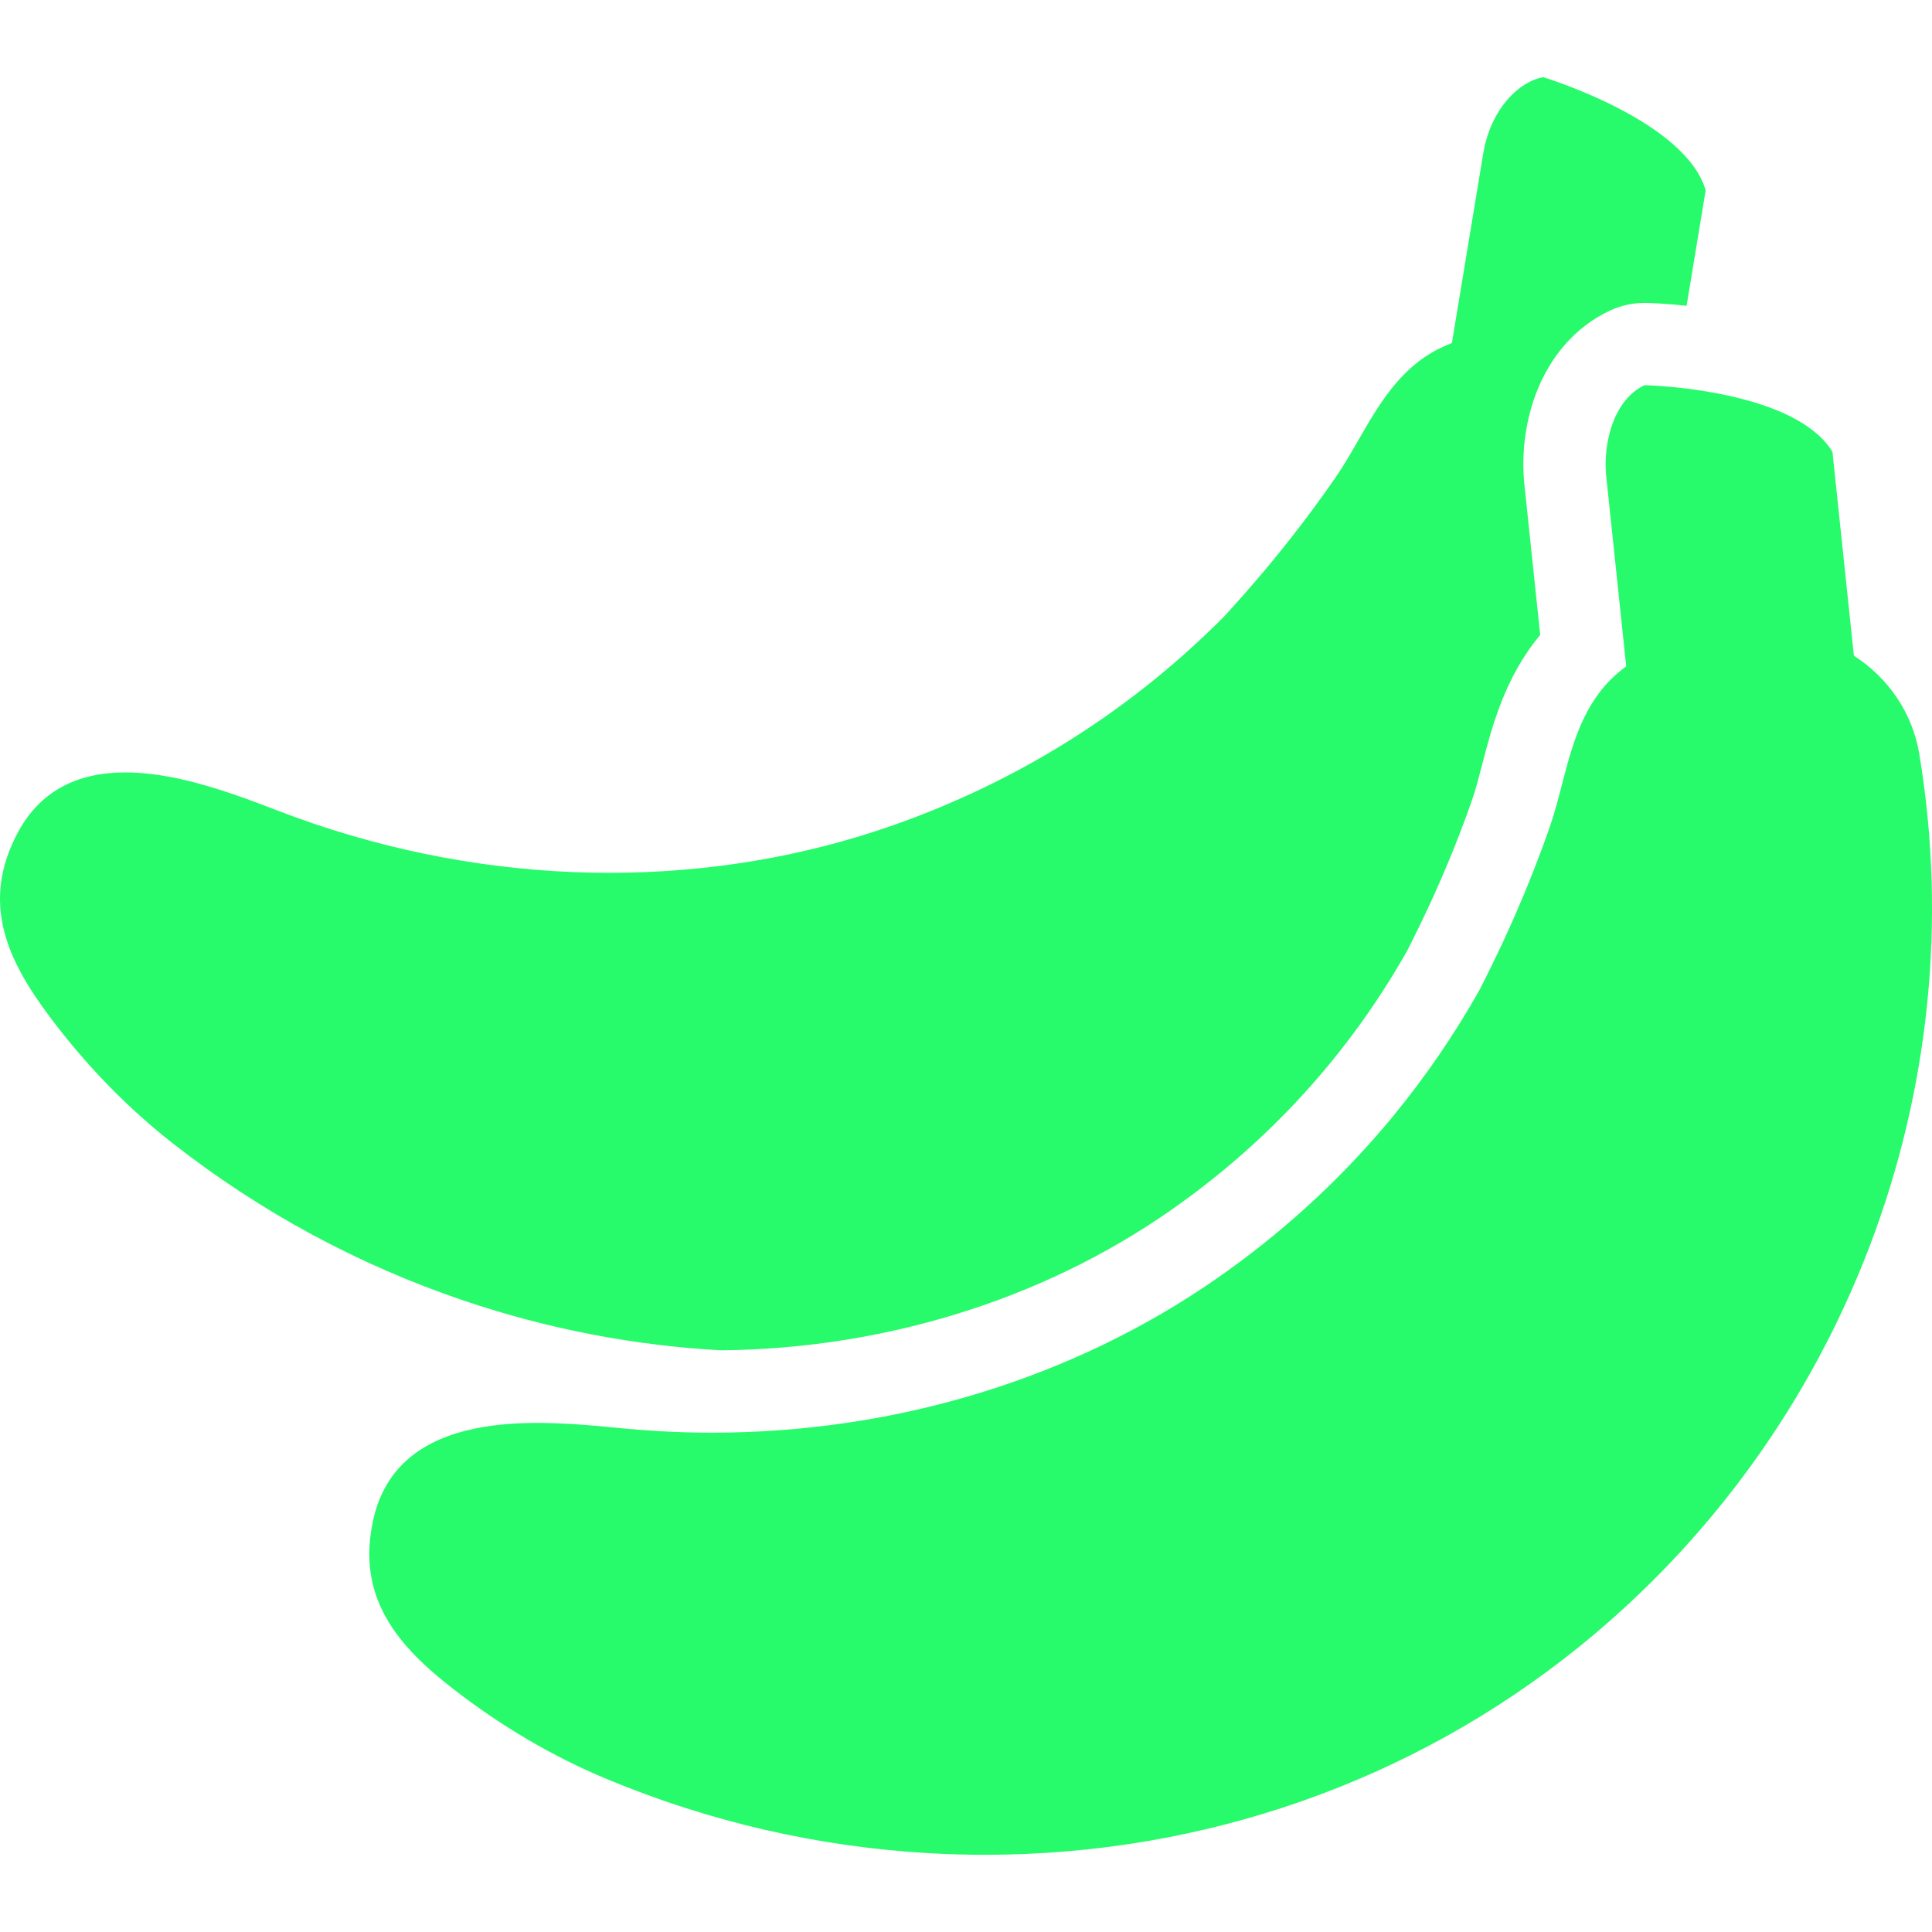
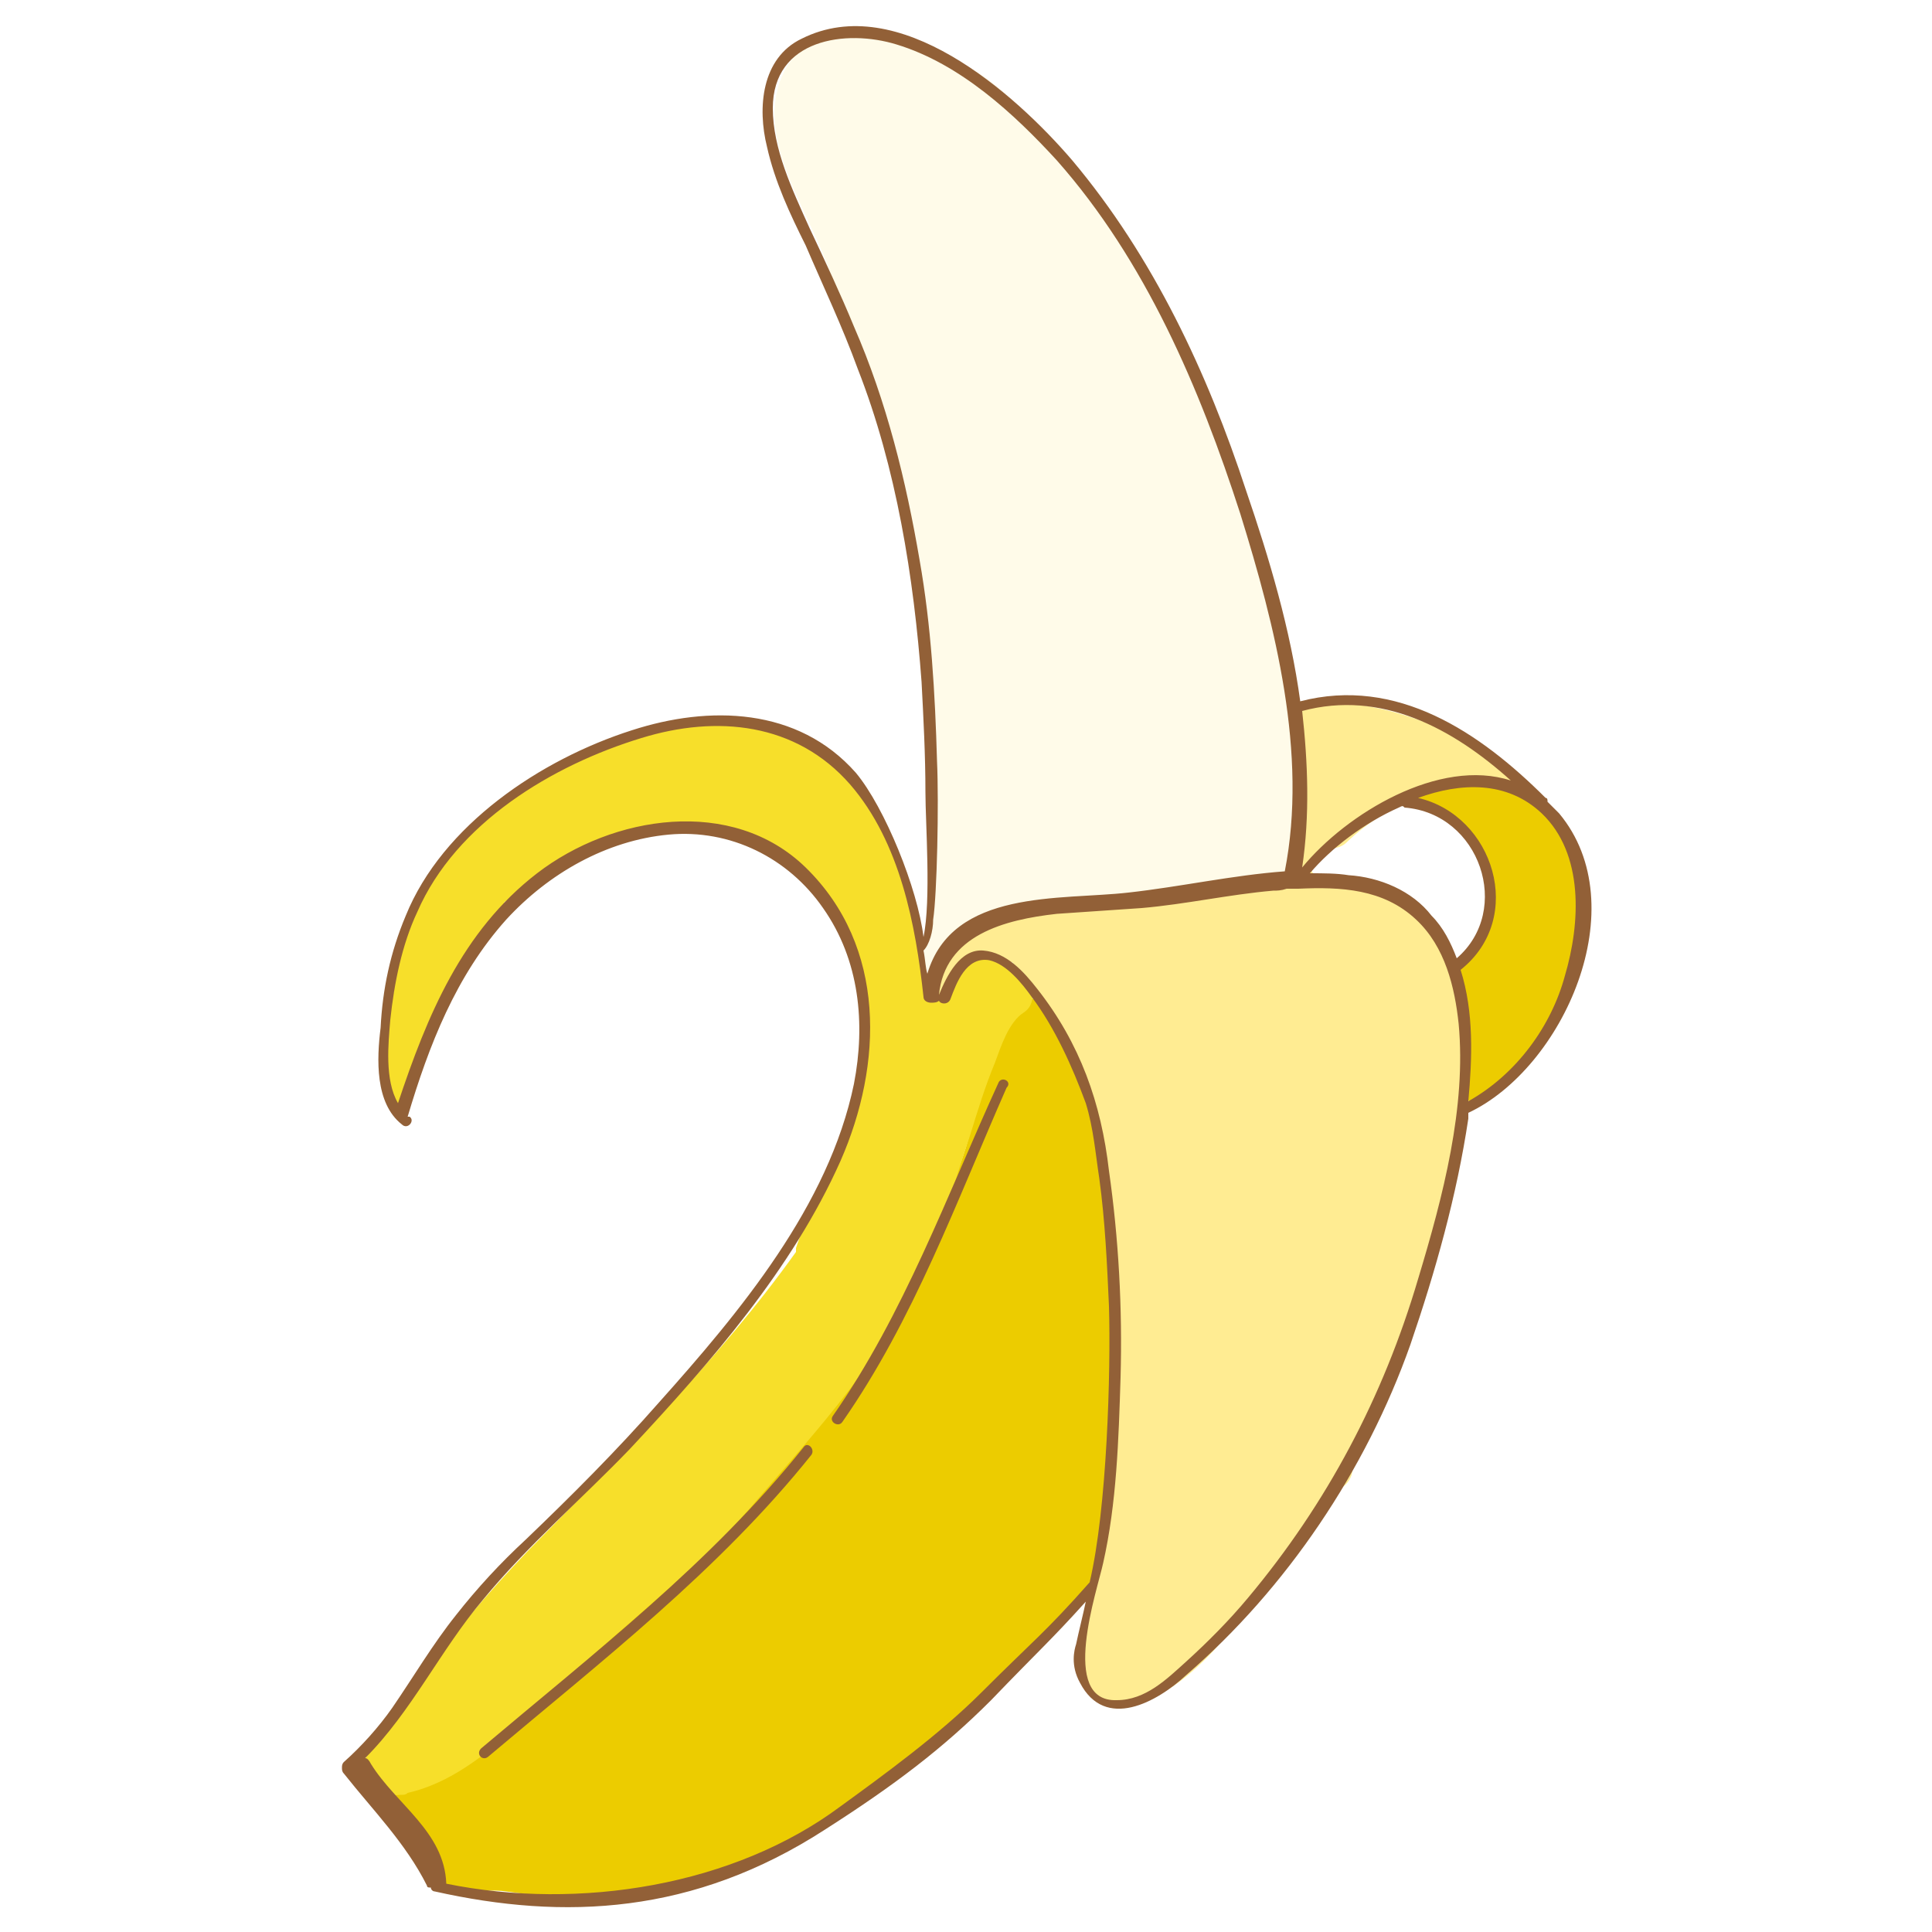
- <svg xmlns="http://www.w3.org/2000/svg" version="1.1" id="Capa_1" x="0px" y="0px" width="512px" height="512px" viewBox="0 0 939.424 939.424" style="enable-background:new 0 0 939.424 939.424;" xml:space="preserve" class="">
+ <svg xmlns="http://www.w3.org/2000/svg" version="1.1" id="Layer_1" x="0px" y="0px" viewBox="0 0 100 100" style="enable-background:new 0 0 100 100;" xml:space="preserve">
+   <style type="text/css">
+ 	.st0{fill:#FFFBE9;}
+ 	.st1{fill:#FFEC92;}
+ 	.st2{fill:#ECCC00;}
+ 	.st3{fill:#F7DF2A;}
+ 	.st4{fill:#926037;}
+ </style>
  <g>
-     <g>
-       <path d="M350.884,656.586c38.851-0.433,77.05-6.291,113.612-17.46c37.916-11.583,73.077-28.56,104.504-50.458   c47.864-33.353,86.619-75.843,115.196-126.297c1.828-3.592,3.67-7.338,5.703-11.483c9.754-19.901,18.709-41.32,25.893-61.944   c1.756-5.042,3.309-11.025,4.953-17.37c4.723-18.211,10.945-42.208,28.168-62.844l-7.68-73.069   c-1.506-14.311,0.322-29.569,5.146-42.964c6.906-19.185,19.873-33.996,36.506-41.703c5.273-2.443,11.012-3.706,16.816-3.706   c0.291,0,0.582,0.003,0.875,0.01c1.307,0.029,8.816,0.237,19.521,1.385c4.199-25.405,8.824-53.402,9.281-56.169   c-9.787-33.355-75.826-54.011-78.969-54.974c-11.82,2.044-25.621,15.453-29.215,37.217l-15.215,92.059l-0.266,0.104   c-0.121,0.047-0.24,0.093-0.361,0.136l-0.152,0.058c-1.732,0.696-3.793,1.555-5.863,2.615c-18.922,9.68-29.032,27.248-38.81,44.237   c-3.529,6.133-7.178,12.471-11.147,18.228c-13.306,19.295-28.66,38.9-44.403,56.696c-3.396,3.841-6.46,7.294-9.551,10.672   c-45.396,45.723-99.354,79.85-160.389,101.447c-88.524,31.318-188.679,31.196-282.014-0.345   c-5.914-1.999-11.866-4.148-17.691-6.391c-6.391-2.46-14.345-5.521-22.827-8.389c-14.666-4.957-33.424-10.296-51.523-10.296   c-11.206,0-22.159,2.047-31.737,7.493c-8.25,4.692-14.983,11.662-20.011,20.717c-19.779,35.604-4.496,64.597,14.967,90.619   c17.692,23.657,37.951,44.465,60.216,61.844c42.604,33.284,90.118,58.919,141.223,76.189   C266.64,646.308,308.765,654.338,350.884,656.586z" data-original="#000000" class="active-path" data-old_color="#27fb6b" fill="#27fb6b" />
-       <path d="M901.441,318.838c0,0-10.043-95.532-10.426-99.157c-13.486-21.987-54.225-29.088-76.451-31.354   c-0.166-0.017-0.334-0.035-0.498-0.051c-0.17-0.017-0.332-0.032-0.5-0.048c-8.359-0.819-13.863-0.941-13.863-0.941   c-15.293,7.085-20.312,28.741-18.689,44.19l9.723,92.512c-0.1,0.074-0.197,0.147-0.299,0.217l-0.141,0.103   c-1.5,1.141-3.266,2.521-5.004,4.112c-15.783,14.453-20.891,34.146-25.828,53.191c-1.773,6.837-3.605,13.906-5.9,20.492   c-7.703,22.113-17.299,45.07-27.75,66.389c-2.248,4.588-4.281,8.723-6.375,12.815c-12.387,21.974-26.523,42.576-42.322,61.741   c-0.656,0.797-1.312,1.596-1.974,2.388c-0.698,0.835-1.405,1.662-2.11,2.491c-23.562,27.714-50.688,52.319-81.165,73.558   c-70.128,48.864-156.495,75.142-245.617,75.142c-8.673,0-17.355-0.249-26.068-0.749c-6.221-0.356-12.522-0.851-18.731-1.467   c-6.825-0.677-15.319-1.52-24.255-2.034c-4.928-0.282-10.27-0.493-15.822-0.493c-22.75,0-49.091,3.527-65.581,20.024   c-6.775,6.779-11.463,15.364-13.932,25.518c-9.691,39.854,12.849,63.885,38.65,83.917c23.369,18.143,48.462,32.853,74.579,43.72   c49.959,20.812,102.626,32.936,156.538,36.035c9.13,0.524,18.253,0.786,27.333,0.786c105.794,0,207.428-35.391,288.77-101.054   c129.25-104.322,192.664-270.739,165.496-434.305C929.99,347.029,918.447,329.752,901.441,318.838z" data-original="#000000" class="active-path" data-old_color="#27fb6b" fill="#27fb6b" />
-     </g>
+     <path class="st0" d="M66.7,34.7c-0.4-3.2-1.3-6.1-2.3-9.1c-1.8-5.4-4.6-11.6-7.9-15.4c-0.8-1.2-1.6-2-2.4-3.1   c-1.7-2.2-4-4.3-6.9-4.6c0,0-0.1,0-0.1,0c-1.6-0.8-3.4-1-5.1-0.2c-1.5,0.7-2,2.5-1.9,4c0.2,2.5,1.7,4.8,2.6,7.1   c2,4.9,3.5,10.1,4.6,15.2c0.7,3.4,0.4,6.9,1,10.2c-0.2,0.2,0.3,4.3,0.2,4.6c-0.6,2.4-0.1,4.2-0.7,5.2c-0.1,0.4-0.9-0.7-0.9-0.2   c0.1,0.6,0.3,1.1,0.7,1.4c-1.3,1.9,1.4,4.4,3.1,2.6c1.9-2,4.7-3.3,7.4-3.8c2.6-0.5,6-0.7,7.9-2.9c0,0,0.4-0.1,0.4-0.2   c0.6-0.3,0.8-0.8,0.8-1.7C67.1,40.8,67.1,37.7,66.7,34.7z" />
+     <path class="st1" d="M78,39.6c-3-2-6.3-3.3-10-3.3c-0.6,0-1.2,0.7-1,1.3c0.7,2.2,0.4,4.7-0.1,6.8c-0.1,0.6,0,0.8,0.4,1   c-0.6,0-1.2,0.1-1.8,0.1c-2.7,0.2-5.3,0.7-8,0.9c-1.8,0.2-3.5,0.5-5.1,1.1c-1.2,0.2-2.3,0.7-3.2,1.7c-0.8,0.8-1,3.1,0,2.5   c0.7-0.4,2.5-1.7,3.2-1.9c0.7,1.2,1.7,2.3,2.5,3.5c1.2,1.7,2.1,4.6,2.2,6.6c0.2,3.8,0.9,7.2,0.6,11.3c-0.2,3,0.1,5.7-0.6,8.6   c-0.5,2.1-1.7,4.8-1.1,7c0.4,1.6,1.5,1.8,2.9,1.4c1.6-0.5,3.2-1.9,4.3-3.2c2.1-2.4,4-5,5.6-7.9c0.8,0.2,1.6-0.9,1-1.7   c0.3-0.6,0.6-1.1,0.9-1.7c1.4-2.7,2.4-5.4,3.3-8.3c0.1-0.5,0.3-0.9,0.4-1.4c0,0,0-0.1,0-0.1c1.1-4,2-8.4,1.1-12.5   c-0.4-1.9-0.9-3.4-2.5-4.6c-1.2-0.9-3.2-1.4-4.7-1.4c0.2-0.1-0.5-0.1-0.4-0.4c0.1-0.3,1-0.8,1.1-1.1c0.2,0,0.5-0.1,0.7-0.3   c2.2-2.1,4.7-2.9,7.7-2.1C78.3,41.7,78.9,40.2,78,39.6z" />
+     <path class="st2" d="M57.7,66.6c-0.1-2.6-0.3-5.9-1-8.4c-0.6-1.9-0.9-4-2.2-5.6c-0.6-0.7-1.4-1.4-2.2-0.9c-1.3,0.8-1.4,3.1-1.6,4.4   c-0.3,2.6-1.2,5-2.4,7.3C47,66,45.6,68.5,44,70.9c-1.5,2.4-3.2,4.7-5.1,6.8c-2,2.3-4.5,4.2-6.8,6.2c-1.9,1.6-3.6,3.2-5.4,4.9   c-1,0.9-2.1,2.1-3.3,2.9c-0.4,0.2-0.9,0.4-1.3,0.7c-0.5,0.2-0.9,0.3-1.4,0.4c-0.1,0-0.2,0.1-0.3,0.1c-0.5-0.4-1.2,0.3-0.7,0.7   c0.3,0.3,0.5,0.5,0.7,0.8c0,0,0,0.1,0.1,0.1c0,0.1,0.1,0.1,0.1,0.2c0.5,0.8,0.9,1.7,1.5,2.5c0.8,1.1,2.8,0.5,4.1,0.7   c3.1,0.4,4.9,0.8,7.8,0c3.3-0.9,8.5-2.9,11-5.2c2.9-2.7,5.2-3.7,7.7-6.8c1.4-1.7,2.9-2.4,4.1-4.3c0.4-0.1,0.4-3.3,0.6-3.6   c0.3-0.7-0.1-1.2,0-1.9C57.8,73.2,57.9,69.9,57.7,66.6z" />
+     <path class="st2" d="M82,45.9c-0.2-3.2-4.7-7.2-7.8-5.1C74.1,40.9,74,40.9,74,41c-0.2-0.1-0.5-0.1-0.7-0.1c-0.7,0-0.5,0.6,0.1,0.7   c2.3,0.1,4.3,3.7,3.8,6.1c-0.2,0.1-0.5,0.4-0.5,0.6c0,0,0,0.4,0,0.4c-0.3,0.6-0.4,0.9-1.2,1.2c-0.4,0.1-0.5,0.7-0.1,0.9   c0.4,1.7,1,3.7,0.3,5.4c-0.2,0.5,0.2,1,0.7,0.7C80.1,55,82.2,49.9,82,45.9z" />
+     <path class="st3" d="M52.4,50.3c-0.4-1-2.4-1.3-3.4,0.8c-0.5,1-0.7-0.5-0.8,0.5c-1-4-1.4-8-4.1-11.3c0-0.2-0.1-0.4-0.2-0.6   c-1.1-1.4-3.7-2.6-5.7-2.3c-2.6-0.4-5.9,0.1-7.9,1.8c-0.2,0.1-1,0.3-1,0.4c-5,2.1-8.4,6-8.9,11.5c0,0.1,0,0.1,0,0.2   c-0.8,1.6-0.7,3.2-0.4,5.2c0.1,0.5,0,0.9,0.4,0.9c0,0,0.1,0,0.1,0c0.6,0,0.6-0.4,0.7-0.8c0-0.1,0.3-0.3,0.3-0.4   c-0.1-0.5-0.1-0.9-0.1-1.3c0.3-0.1,0.5-0.3,0.6-0.7c0.2-1.1,0.9-2.1,1.2-3.1c0.9-1.1,1.1-2.1,2.2-3.1c0.4-0.4,0.9-0.9,0.7-1.3   c2.1-1.4,4.1-2.9,6.6-3.5c0.2-0.1,0.4-0.1,0.5-0.2c1.9-0.3,3.8-0.4,5.6,0.2c3.2,1.9,5.3,4.7,6,8.5c0.8,4.6-2.2,8.7-3.6,12.9   c0,0.1,0,0.1,0,0.2c-4,5.6-9,10.5-13.9,15.5c-2,2.1-4.2,4.6-5.9,7.2c-0.7,1.2-3,3.9-2.6,3.9c0.1,0,0.1,0.2,0.1,0.2   C18.7,92.2,19,93,19.8,93c0.3,0,0.6-0.1,1-0.1c0.1,0,0.2,0,0.3-0.1c3.1-0.7,5.6-3.4,7.8-5.5c3.5-3.3,7.3-6.1,10.4-9.8   c3.1-3.6,6.4-7.2,8.4-11.6c1.1-2.3,1.7-4.8,2.5-7.1c0.4-1.3,0.8-2.6,1.3-3.8c0.3-0.8,0.7-2.1,1.5-2.6   C53.9,51.8,53.3,50.2,52.4,50.3z" />
+     <path class="st4" d="M80.7,42.1c-0.2-0.2-0.4-0.4-0.6-0.6c0-0.1,0-0.2-0.1-0.2c-3.4-3.4-7.7-6.3-12.7-5c-0.5-3.7-1.6-7.4-2.8-10.9   c-2-6.1-4.8-12.1-9-17.1c-3-3.5-9-8.8-14-6.3c-2.1,1-2.3,3.6-1.8,5.6c0.4,1.8,1.2,3.5,2,5.1c0.9,2.1,1.9,4.2,2.7,6.4   c2,5.1,2.9,10.8,3.3,16.2c0.1,1.9,0.2,3.8,0.2,5.7c0,1.6,0.3,5.6-0.1,7.5c-0.3-2.5-2-6.7-3.5-8.5c-3-3.4-7.6-3.5-11.6-2.2   c-4.7,1.5-9.8,4.9-11.7,9.6c-0.8,1.9-1.2,3.8-1.3,5.8c-0.2,1.6-0.3,3.9,1.1,5c0.3,0.3,0.7-0.2,0.4-0.4c0,0,0,0-0.1,0   c1.1-3.7,2.5-7.3,5.1-10.2c2.2-2.4,5.2-4.1,8.4-4.4c3.2-0.3,6.2,1.2,8,3.8c1.9,2.7,2.2,6,1.6,9.1c-1.3,6.3-5.9,11.8-10.1,16.5   c-2.2,2.5-4.5,4.8-6.9,7.1c-1.3,1.2-2.5,2.5-3.6,3.9c-1.2,1.5-2.2,3.2-3.3,4.8c-0.7,1-1.6,2-2.5,2.8c-0.1,0.1-0.1,0.2-0.1,0.3   c0,0.1,0,0.2,0.1,0.3c1.5,1.9,3.2,3.6,4.3,5.8c0,0.1,0.1,0.1,0.2,0.1c0,0.1,0.1,0.2,0.2,0.2c6.7,1.5,13.4,1.2,20.2-3.2   c3.6-2.3,6.1-4.2,8.6-6.7c2.4-2.5,3.1-3.1,4.9-5.1c-0.1,0.5-0.4,1.7-0.5,2.2c-0.1,0.3-0.3,1.1,0.2,2c1.3,2.5,4,1,5.5-0.4   c5.2-4.5,9.3-10.6,11.6-17.1c1.3-3.8,2.4-7.7,3-11.7c0-0.1,0-0.2,0-0.3c0,0,0,0,0,0C80.9,55.3,84.7,46.9,80.7,42.1z M67.4,36.8   c4.1-1.1,7.8,0.9,10.8,3.6c-3.7-1.2-8.5,1.7-10.8,4.5C67.8,42.2,67.7,39.5,67.4,36.8z M72.7,41.8c3.9,0.3,5.6,5.3,2.7,7.8   c-0.3-0.8-0.7-1.6-1.3-2.2c-1-1.3-2.7-2-4.3-2.1c-0.6-0.1-1.3-0.1-2-0.1c1.1-1.3,2.8-2.6,4.6-3.4C72.6,41.7,72.6,41.7,72.7,41.8z    M48.3,47.6c0.2-1.3,0.3-6,0.2-8.2c-0.1-3.5-0.3-7-0.9-10.4c-0.7-4.1-1.7-8.2-3.4-12.1c-0.7-1.7-1.5-3.4-2.3-5.1   c-0.9-2-1.9-4.1-1.9-6.2c0-3.6,3.8-4.1,6.4-3.3c3.3,1,6.1,3.6,8.3,6c4.6,5.2,7.4,11.8,9.5,18.3c1.8,5.8,3.5,12.4,2.3,18.5   c-2.7,0.2-5.4,0.8-8.1,1.1c-3.5,0.4-9.1-0.2-10.4,4.2c-0.1-0.3-0.1-0.7-0.2-1.2C48.1,48.9,48.3,48.2,48.3,47.6z M50.8,87.6   c-2.2,2.2-5.1,4.3-7.3,5.9c-5.5,4.1-13.5,5.4-20.4,4c0,0,0,0,0,0c-0.1-2.7-2.6-4.1-3.9-6.2C19.1,91.1,19,91,18.9,91   c2.4-2.4,3.9-5.6,6.1-8.2c2.3-2.8,5.1-5.2,7.6-7.8c4.2-4.5,8.4-9.3,10.9-14.9c2.2-5,2.4-11.1-1.8-15.2c-3.8-3.7-10-2.7-13.9,0.3   c-3.9,3-5.7,7.4-7.2,11.9c-0.7-1.2-0.5-3.1-0.4-4.3c0.2-1.9,0.6-3.9,1.4-5.6c2-4.6,7-7.6,11.6-9c3.9-1.2,8-0.8,10.8,2.4   c2.6,3,3.4,7.3,3.8,11c0,0.2,0.2,0.3,0.4,0.3c0.1,0,0.3,0,0.4-0.1c0.1,0.2,0.5,0.2,0.6-0.1c0.3-0.8,0.8-2.2,2-2   c0.9,0.2,1.7,1.2,2.2,1.9c1.2,1.6,2.1,3.6,2.8,5.5c0.4,1.3,0.5,2.6,0.7,3.9c0.3,2.2,0.4,4.4,0.5,6.6c0.1,3.4-0.1,10.5-1,14.3   C54.1,84.5,53.5,84.9,50.8,87.6z M73.4,66.2c-1.8,6.1-4.7,11.6-8.8,16.5c-1,1.2-2.1,2.3-3.2,3.3c-1,0.9-2.1,2-3.6,2   c-3,0.1-1-5.7-0.7-7.1c0.7-3.1,0.8-6.4,0.9-9.6c0.1-3.6-0.1-7.2-0.6-10.7c-0.4-3.5-1.5-6.6-3.7-9.4c-0.7-0.9-1.6-1.9-2.8-2   c-1.2-0.1-1.9,1.3-2.3,2.3c0.3-3.1,3.4-3.9,6.1-4.2c1.5-0.1,2.9-0.2,4.4-0.3c2.3-0.2,4.5-0.7,6.8-0.9c0.2,0,0.4,0,0.7-0.1   c0.2,0,0.2,0,0.4,0c0,0,0.2,0,0.2,0c2.2-0.1,4.4,0,6.1,1.6c1.5,1.4,2,3.5,2.2,5.4C75.9,57.3,74.7,61.9,73.4,66.2z M76,57   c0.2-2.2,0.3-4.6-0.4-6.8c0,0,0,0,0,0c3.4-2.7,1.7-8-2.2-8.9c2.2-0.8,4.6-0.9,6.4,0.8c2.2,2.1,2,5.7,1.2,8.4   C80.3,53.1,78.5,55.6,76,57z" />
+     <path class="st4" d="M41.6,74.9c-4.8,6-10.9,10.7-16.7,15.6c-0.3,0.3,0.1,0.7,0.4,0.4C31.1,86,37.2,81.3,42,75.3   C42.2,75,41.8,74.6,41.6,74.9z" />
+     <path class="st4" d="M51.7,56C49,61.9,46.8,68,43.1,73.3c-0.2,0.3,0.3,0.6,0.5,0.3c3.7-5.3,5.9-11.4,8.5-17.3   C52.4,56,51.9,55.7,51.7,56z" />
  </g>
</svg>
